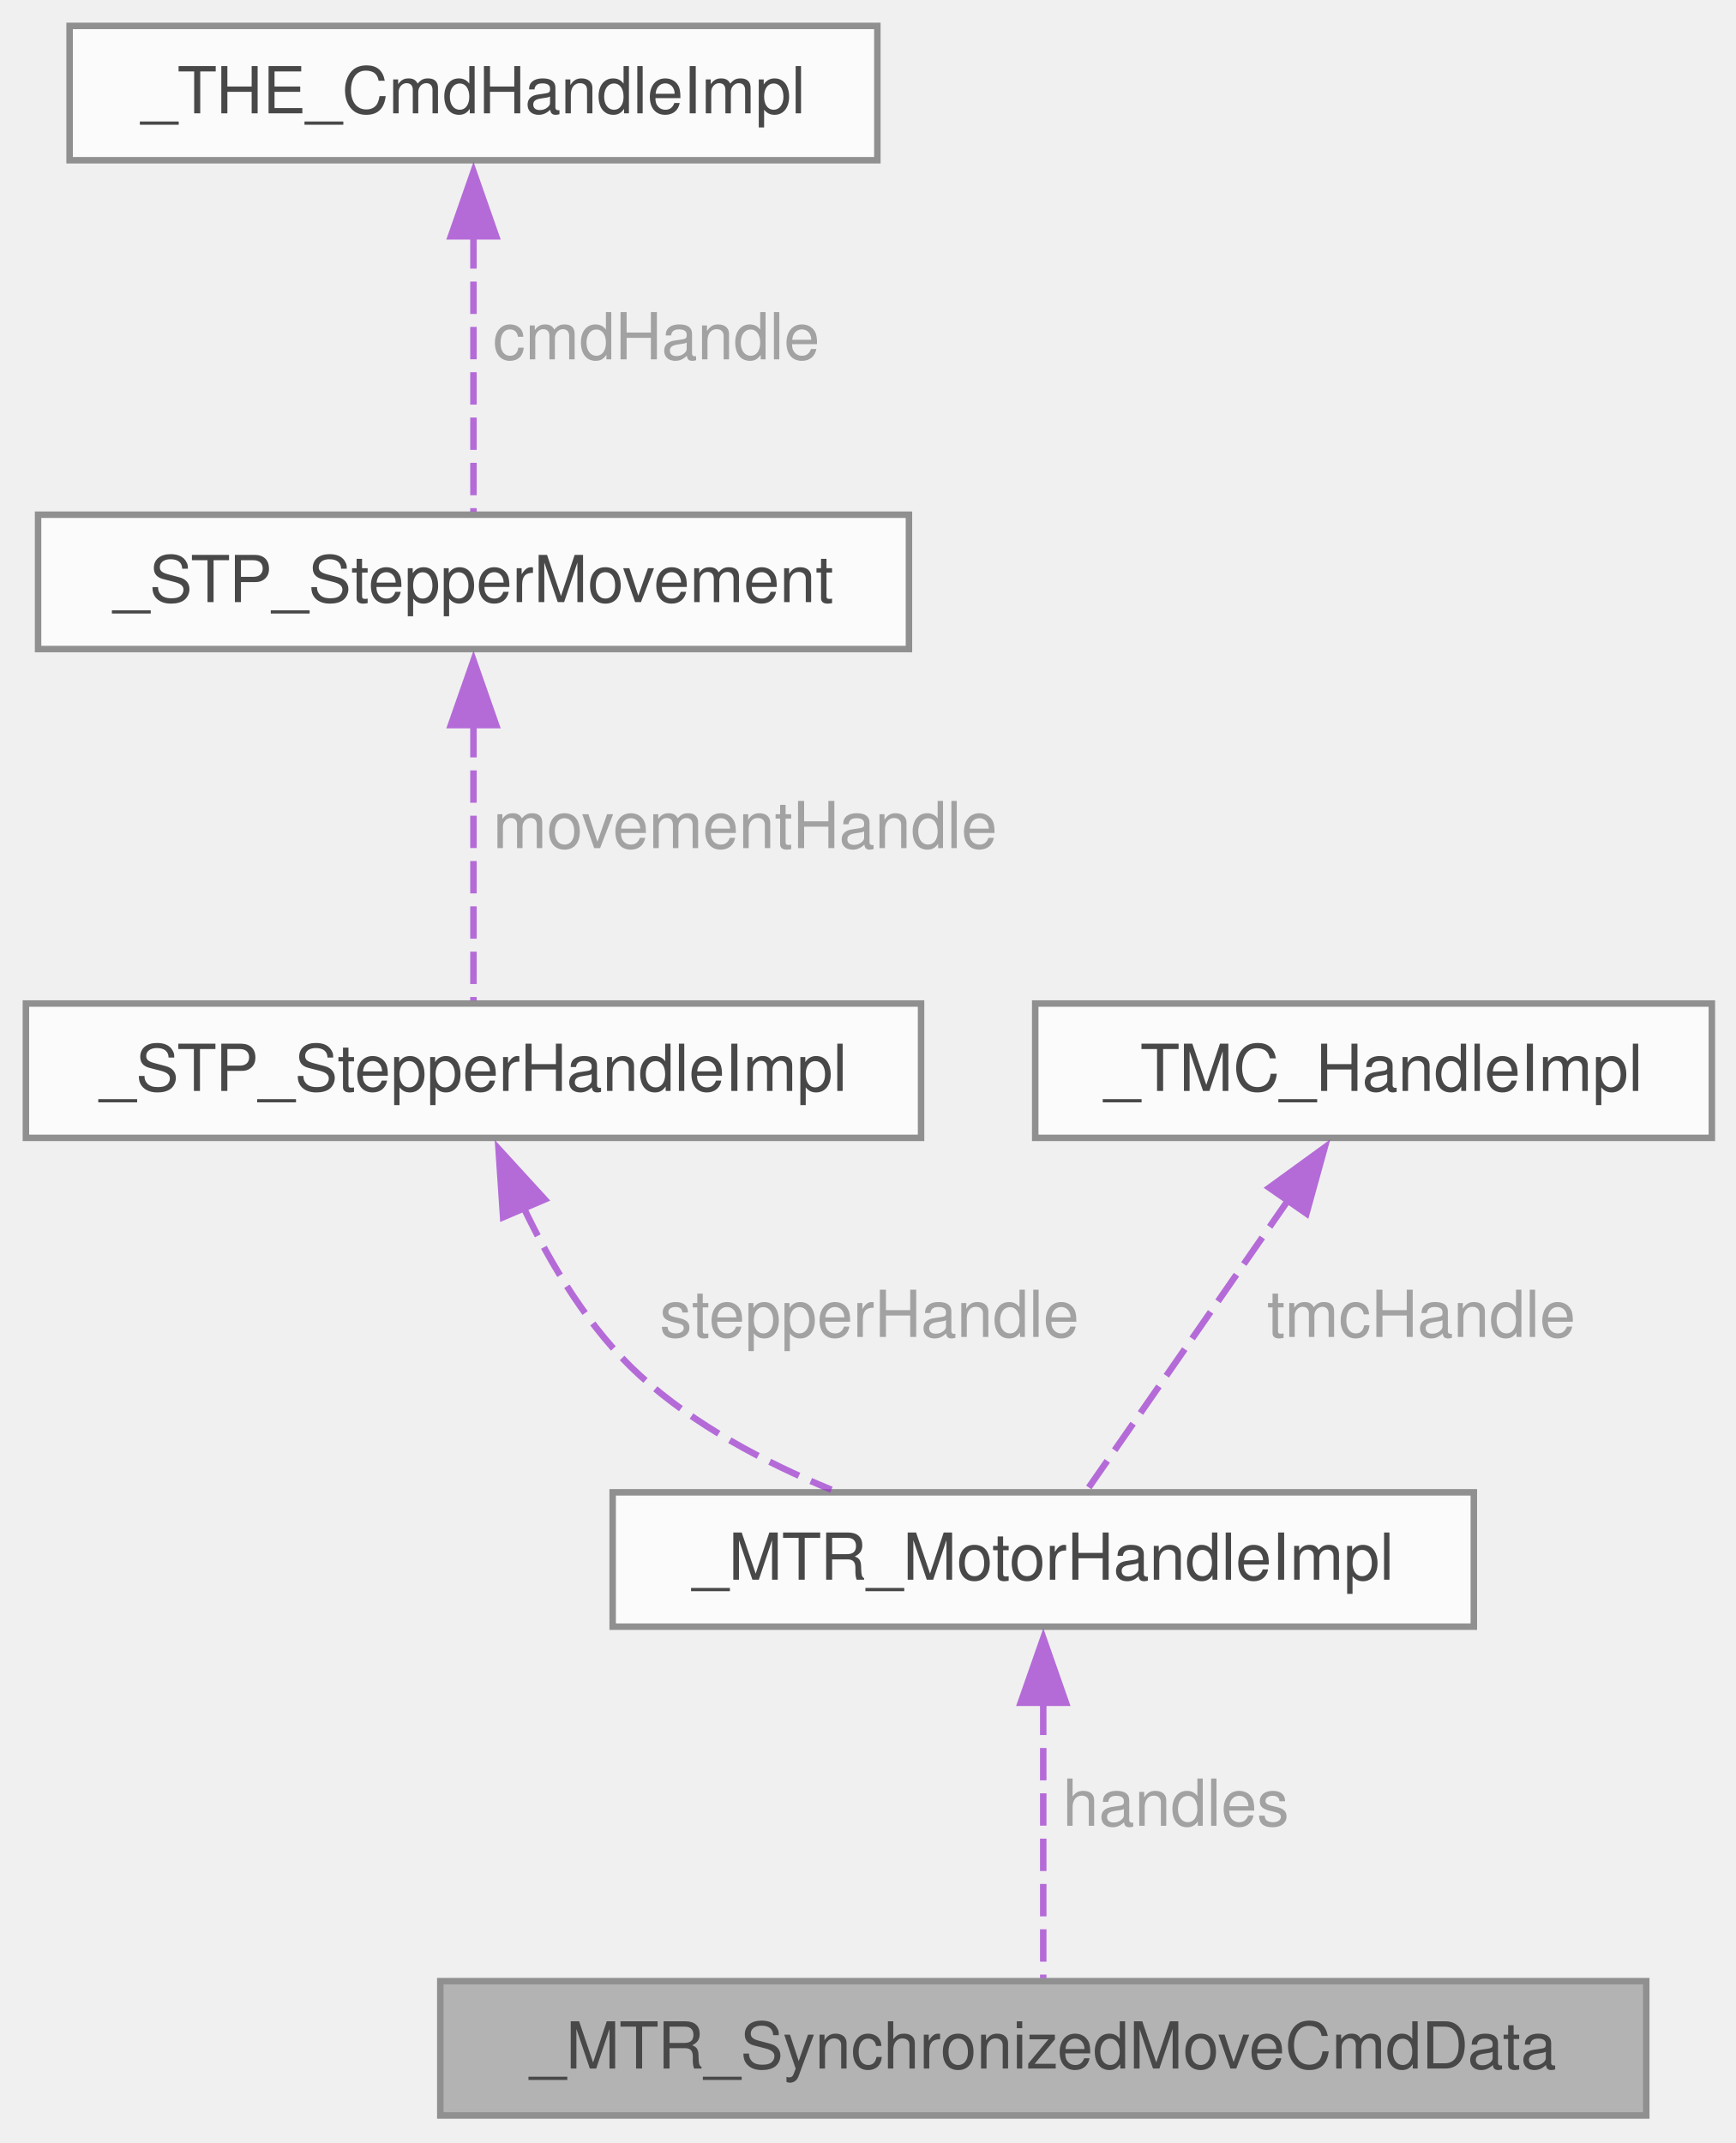
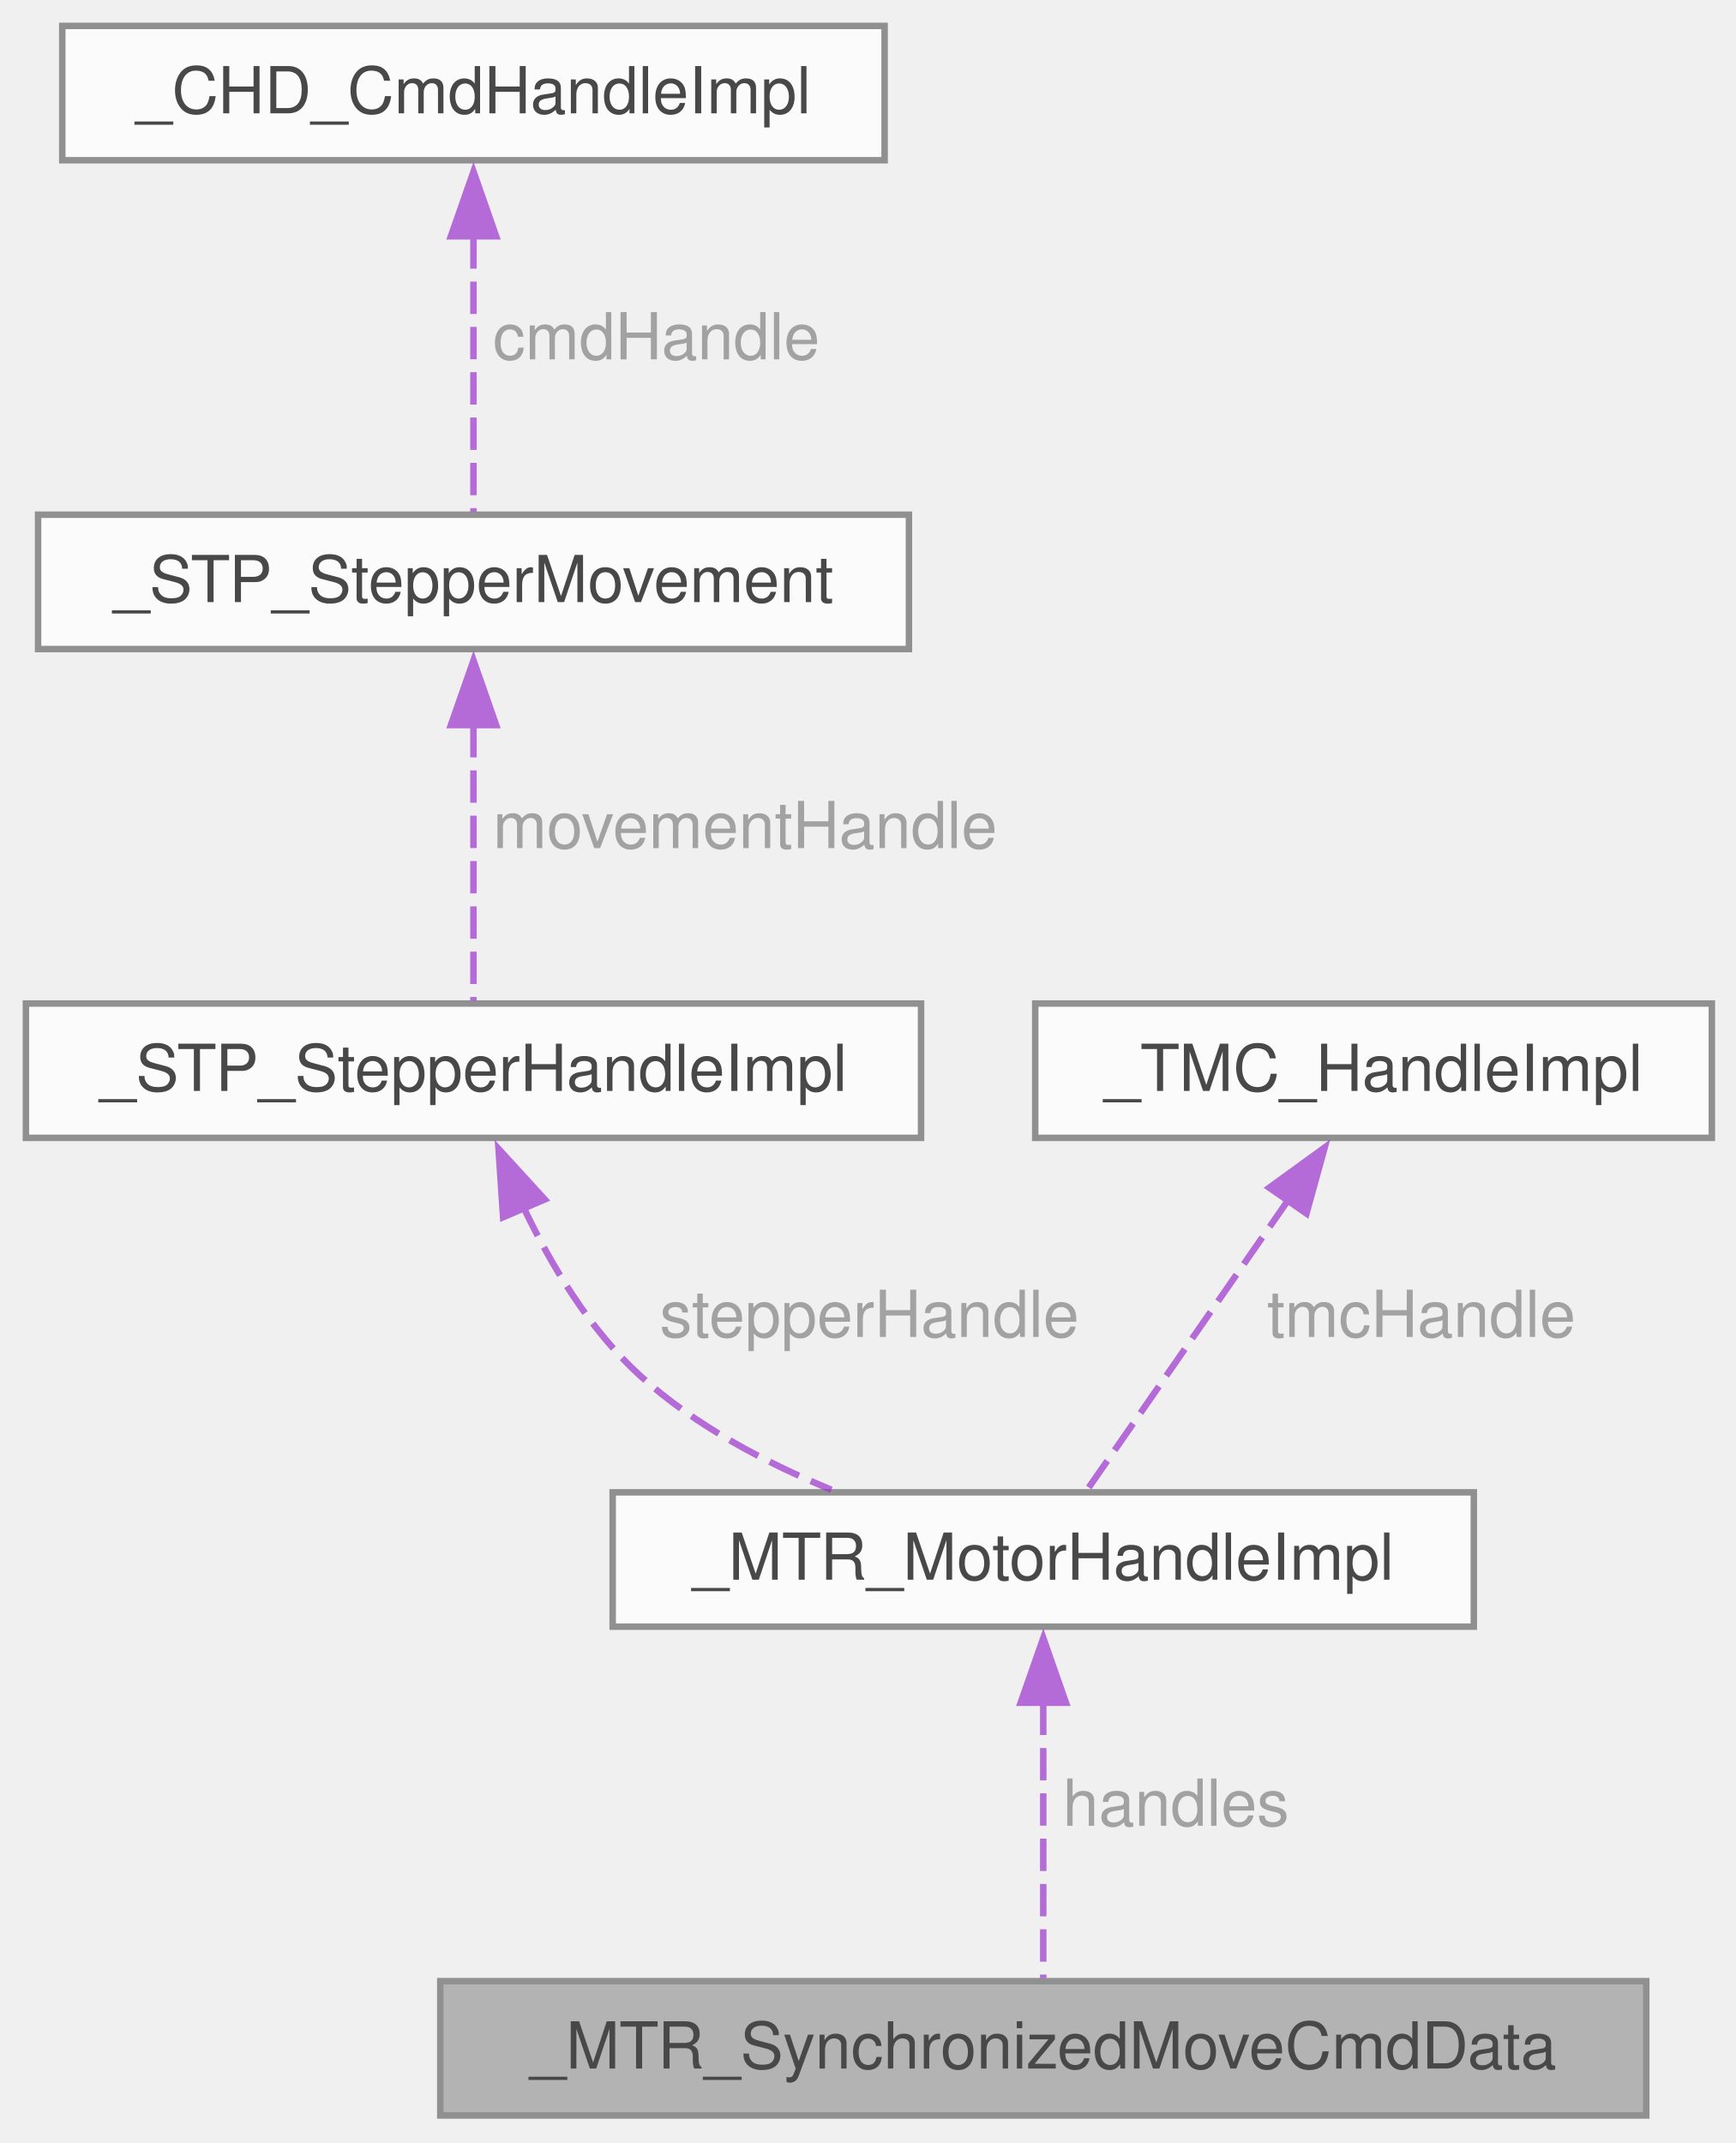
<svg xmlns="http://www.w3.org/2000/svg" xmlns:xlink="http://www.w3.org/1999/xlink" width="268pt" height="331pt" viewBox="0.00 0.00 268.00 331.00">
  <svg id="main" version="1.1" xml:space="preserve">
    <style type="text/css">
.node, .edge {opacity: 0.7;}
.node.selected, .edge.selected {opacity: 1;}
.edge:hover path { stroke: red; }
.edge:hover polygon { stroke: red; fill: red; }
</style>
    <svg id="graph" class="graph">
      <g id="graph0" class="graph" transform="scale(1 1) rotate(0) translate(4 326.75)">
        <g id="Node000001" class="node">
          <g id="a_Node000001">
            <a xlink:title=" ">
              <polygon fill="#999999" stroke="#666666" points="250.25,-20.75 64,-20.75 64,0 250.25,0 250.25,-20.75" />
              <text xml:space="preserve" text-anchor="middle" x="157.12" y="-7.25" font-family="Helvetica,sans-Serif" font-size="10.00">_MTR_SynchronizedMoveCmdData</text>
            </a>
          </g>
        </g>
        <g id="Node000002" class="node">
          <g id="a_Node000002">
            <a xlink:href="struct__MTR__MotorHandleImpl.html" target="_top" xlink:title=" ">
              <polygon fill="white" stroke="#666666" points="223.62,-96.25 90.62,-96.25 90.62,-75.5 223.62,-75.5 223.62,-96.25" />
              <text xml:space="preserve" text-anchor="middle" x="157.12" y="-82.75" font-family="Helvetica,sans-Serif" font-size="10.00">_MTR_MotorHandleImpl</text>
            </a>
          </g>
        </g>
        <g id="edge1_Node000001_Node000002" class="edge">
          <g id="a_edge1_Node000001_Node000002">
            <a xlink:title=" ">
              <path fill="none" stroke="#9a32cd" stroke-dasharray="5,2" d="M157.12,-63.76C157.12,-49.76 157.12,-32.05 157.12,-21.22" />
              <polygon fill="#9a32cd" stroke="#9a32cd" points="153.63,-63.75 157.13,-73.75 160.63,-63.75 153.63,-63.75" />
            </a>
          </g>
          <text xml:space="preserve" text-anchor="start" x="160.12" y="-44.75" font-family="Helvetica,sans-Serif" font-size="10.00" fill="grey">handles</text>
        </g>
        <g id="Node000003" class="node">
          <g id="a_Node000003">
            <a xlink:href="struct__STP__StepperHandleImpl.html" target="_top" xlink:title="Handle structure for a stepper motor instance.">
              <polygon fill="white" stroke="#666666" points="138.25,-171.75 0,-171.75 0,-151 138.25,-151 138.25,-171.75" />
              <text xml:space="preserve" text-anchor="middle" x="69.12" y="-158.25" font-family="Helvetica,sans-Serif" font-size="10.00">_STP_StepperHandleImpl</text>
            </a>
          </g>
        </g>
        <g id="edge2_Node000002_Node000003" class="edge">
          <g id="a_edge2_Node000002_Node000003">
            <a xlink:title=" ">
              <path fill="none" stroke="#9a32cd" stroke-dasharray="5,2" d="M76.82,-140.34C81.05,-131.43 87.05,-121.37 94.88,-114.25 103.26,-106.62 114.11,-100.87 124.4,-96.65" />
              <polygon fill="#9a32cd" stroke="#9a32cd" points="73.7,-138.74 72.99,-149.31 80.14,-141.49 73.7,-138.74" />
            </a>
          </g>
          <text xml:space="preserve" text-anchor="start" x="97.88" y="-120.25" font-family="Helvetica,sans-Serif" font-size="10.00" fill="grey">stepperHandle</text>
        </g>
        <g id="Node000004" class="node">
          <g id="a_Node000004">
            <a xlink:href="struct__STP__StepperMovement.html" target="_top" xlink:title="Structure for tracking stepper motor movement state and parameters.">
              <polygon fill="white" stroke="#666666" points="136.38,-247.25 1.88,-247.25 1.88,-226.5 136.38,-226.5 136.38,-247.25" />
              <text xml:space="preserve" text-anchor="middle" x="69.12" y="-233.75" font-family="Helvetica,sans-Serif" font-size="10.00">_STP_StepperMovement</text>
            </a>
          </g>
        </g>
        <g id="edge3_Node000003_Node000004" class="edge">
          <g id="a_edge3_Node000003_Node000004">
            <a xlink:title=" ">
              <path fill="none" stroke="#9a32cd" stroke-dasharray="5,2" d="M69.12,-214.76C69.12,-200.76 69.12,-183.05 69.12,-172.22" />
              <polygon fill="#9a32cd" stroke="#9a32cd" points="65.63,-214.75 69.13,-224.75 72.63,-214.75 65.63,-214.75" />
            </a>
          </g>
          <text xml:space="preserve" text-anchor="start" x="72.12" y="-195.75" font-family="Helvetica,sans-Serif" font-size="10.00" fill="grey">movementHandle</text>
        </g>
        <g id="Node000005" class="node">
          <g id="a_Node000005">
-             <a xlink:href="struct__THE__CmdHandleImpl.html" target="_top" xlink:title=" ">
-               <polygon fill="white" stroke="#666666" points="131.5,-322.75 6.75,-322.75 6.75,-302 131.5,-302 131.5,-322.75" />
-               <text xml:space="preserve" text-anchor="middle" x="69.12" y="-309.25" font-family="Helvetica,sans-Serif" font-size="10.00">_THE_CmdHandleImpl</text>
+             <a xlink:href="struct__CHD__CmdHandleImpl.html" target="_top" xlink:title=" ">
+               <polygon fill="white" stroke="#666666" points="132.62,-322.75 5.62,-322.75 5.62,-302 132.62,-302 132.62,-322.75" />
+               <text xml:space="preserve" text-anchor="middle" x="69.12" y="-309.25" font-family="Helvetica,sans-Serif" font-size="10.00">_CHD_CmdHandleImpl</text>
            </a>
          </g>
        </g>
        <g id="edge4_Node000004_Node000005" class="edge">
          <g id="a_edge4_Node000004_Node000005">
            <a xlink:title=" ">
              <path fill="none" stroke="#9a32cd" stroke-dasharray="5,2" d="M69.12,-290.26C69.12,-276.26 69.12,-258.55 69.12,-247.72" />
              <polygon fill="#9a32cd" stroke="#9a32cd" points="65.63,-290.25 69.13,-300.25 72.63,-290.25 65.63,-290.25" />
            </a>
          </g>
          <text xml:space="preserve" text-anchor="start" x="72.12" y="-271.25" font-family="Helvetica,sans-Serif" font-size="10.00" fill="grey">cmdHandle</text>
        </g>
        <g id="Node000006" class="node">
          <g id="a_Node000006">
            <a xlink:href="struct__TMC__HandleImpl.html" target="_top" xlink:title=" ">
              <polygon fill="white" stroke="#666666" points="260.38,-171.75 155.88,-171.75 155.88,-151 260.38,-151 260.38,-171.75" />
              <text xml:space="preserve" text-anchor="middle" x="208.12" y="-158.25" font-family="Helvetica,sans-Serif" font-size="10.00">_TMC_HandleImpl</text>
            </a>
          </g>
        </g>
        <g id="edge5_Node000002_Node000006" class="edge">
          <g id="a_edge5_Node000002_Node000006">
            <a xlink:title=" ">
              <path fill="none" stroke="#9a32cd" stroke-dasharray="5,2" d="M194.94,-141.37C185.03,-127.09 171.85,-108.1 163.96,-96.72" />
              <polygon fill="#9a32cd" stroke="#9a32cd" points="192.02,-143.3 200.59,-149.52 197.77,-139.31 192.02,-143.3" />
            </a>
          </g>
          <text xml:space="preserve" text-anchor="start" x="191.69" y="-120.25" font-family="Helvetica,sans-Serif" font-size="10.00" fill="grey">tmcHandle</text>
        </g>
      </g>
    </svg>
  </svg>
  <style type="text/css">

[data-mouse-over-selected='false'] { opacity: 0.7; }
[data-mouse-over-selected='true']  { opacity: 1.0; }

</style>
</svg>
